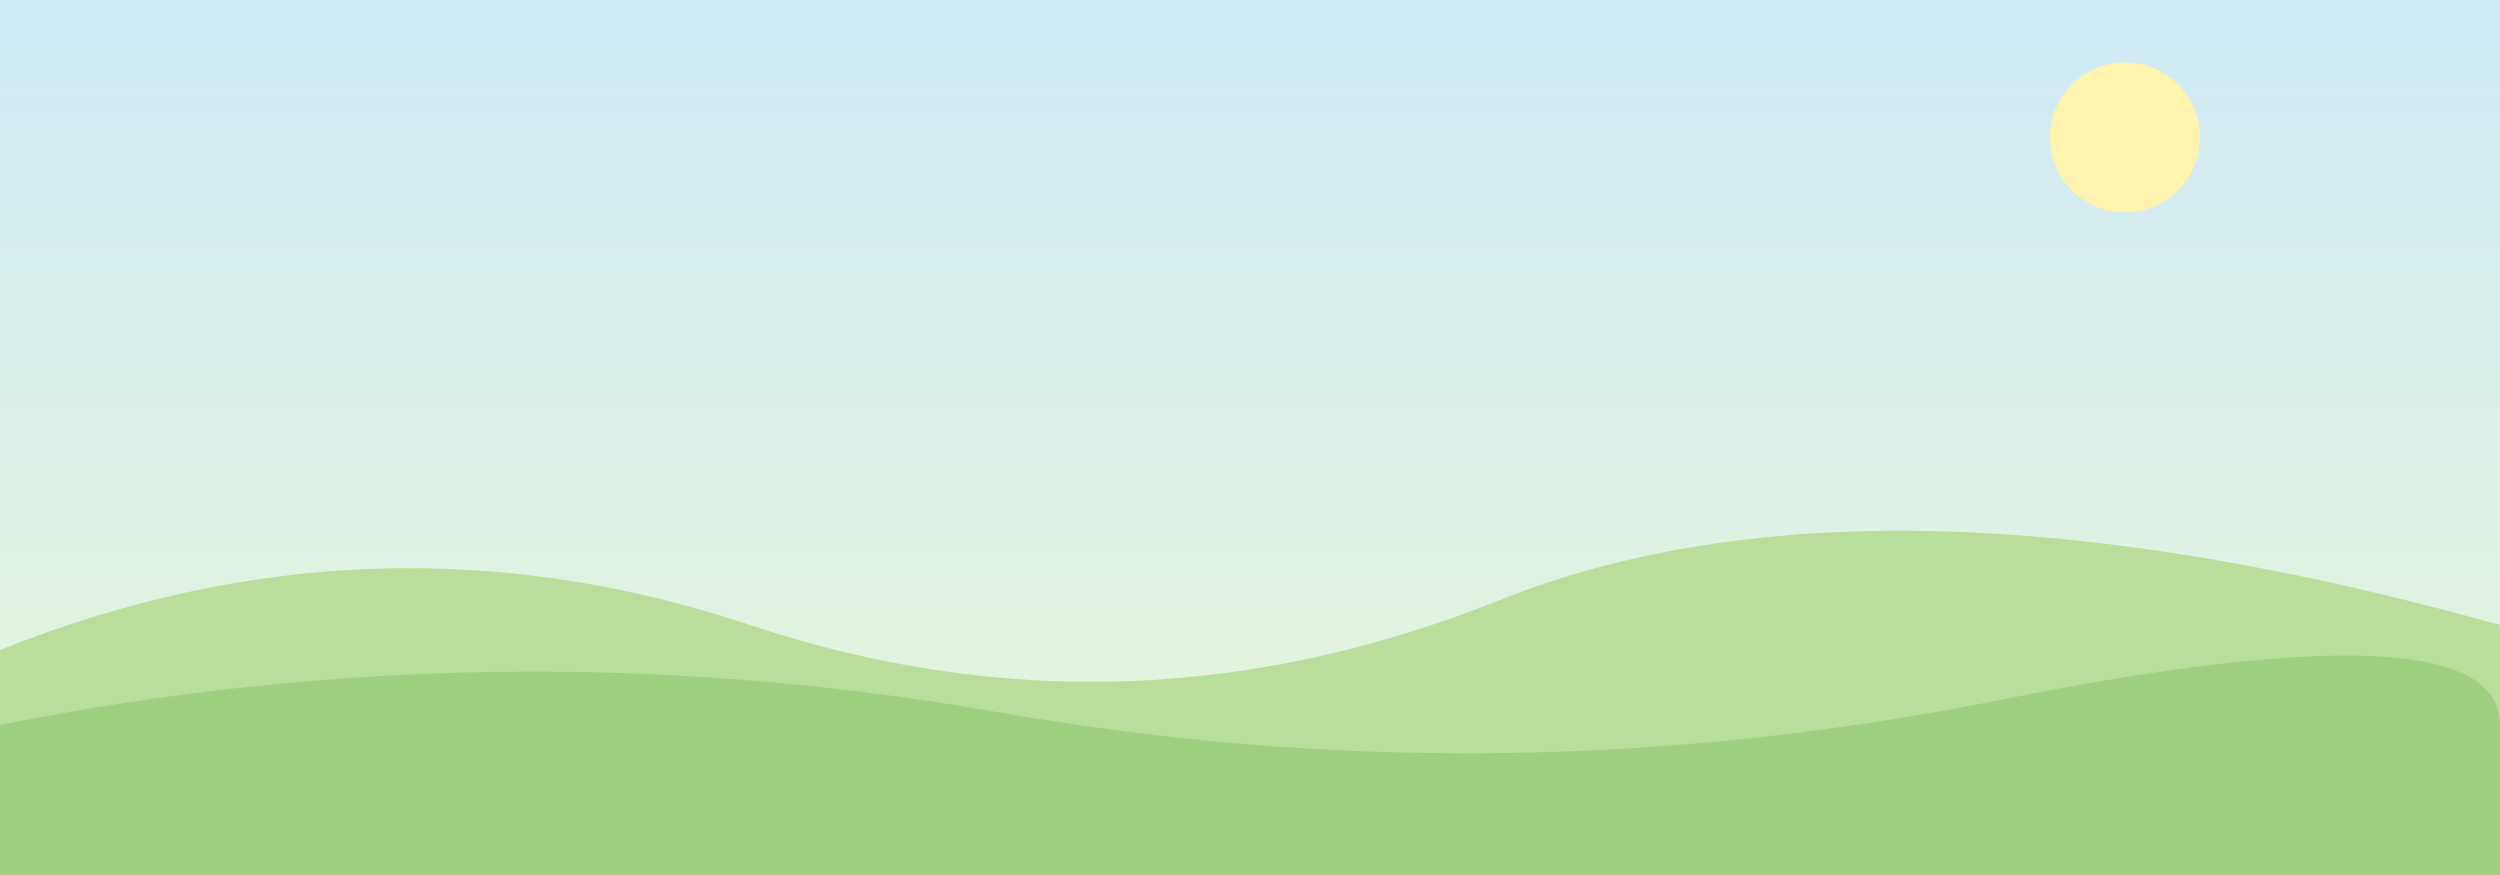
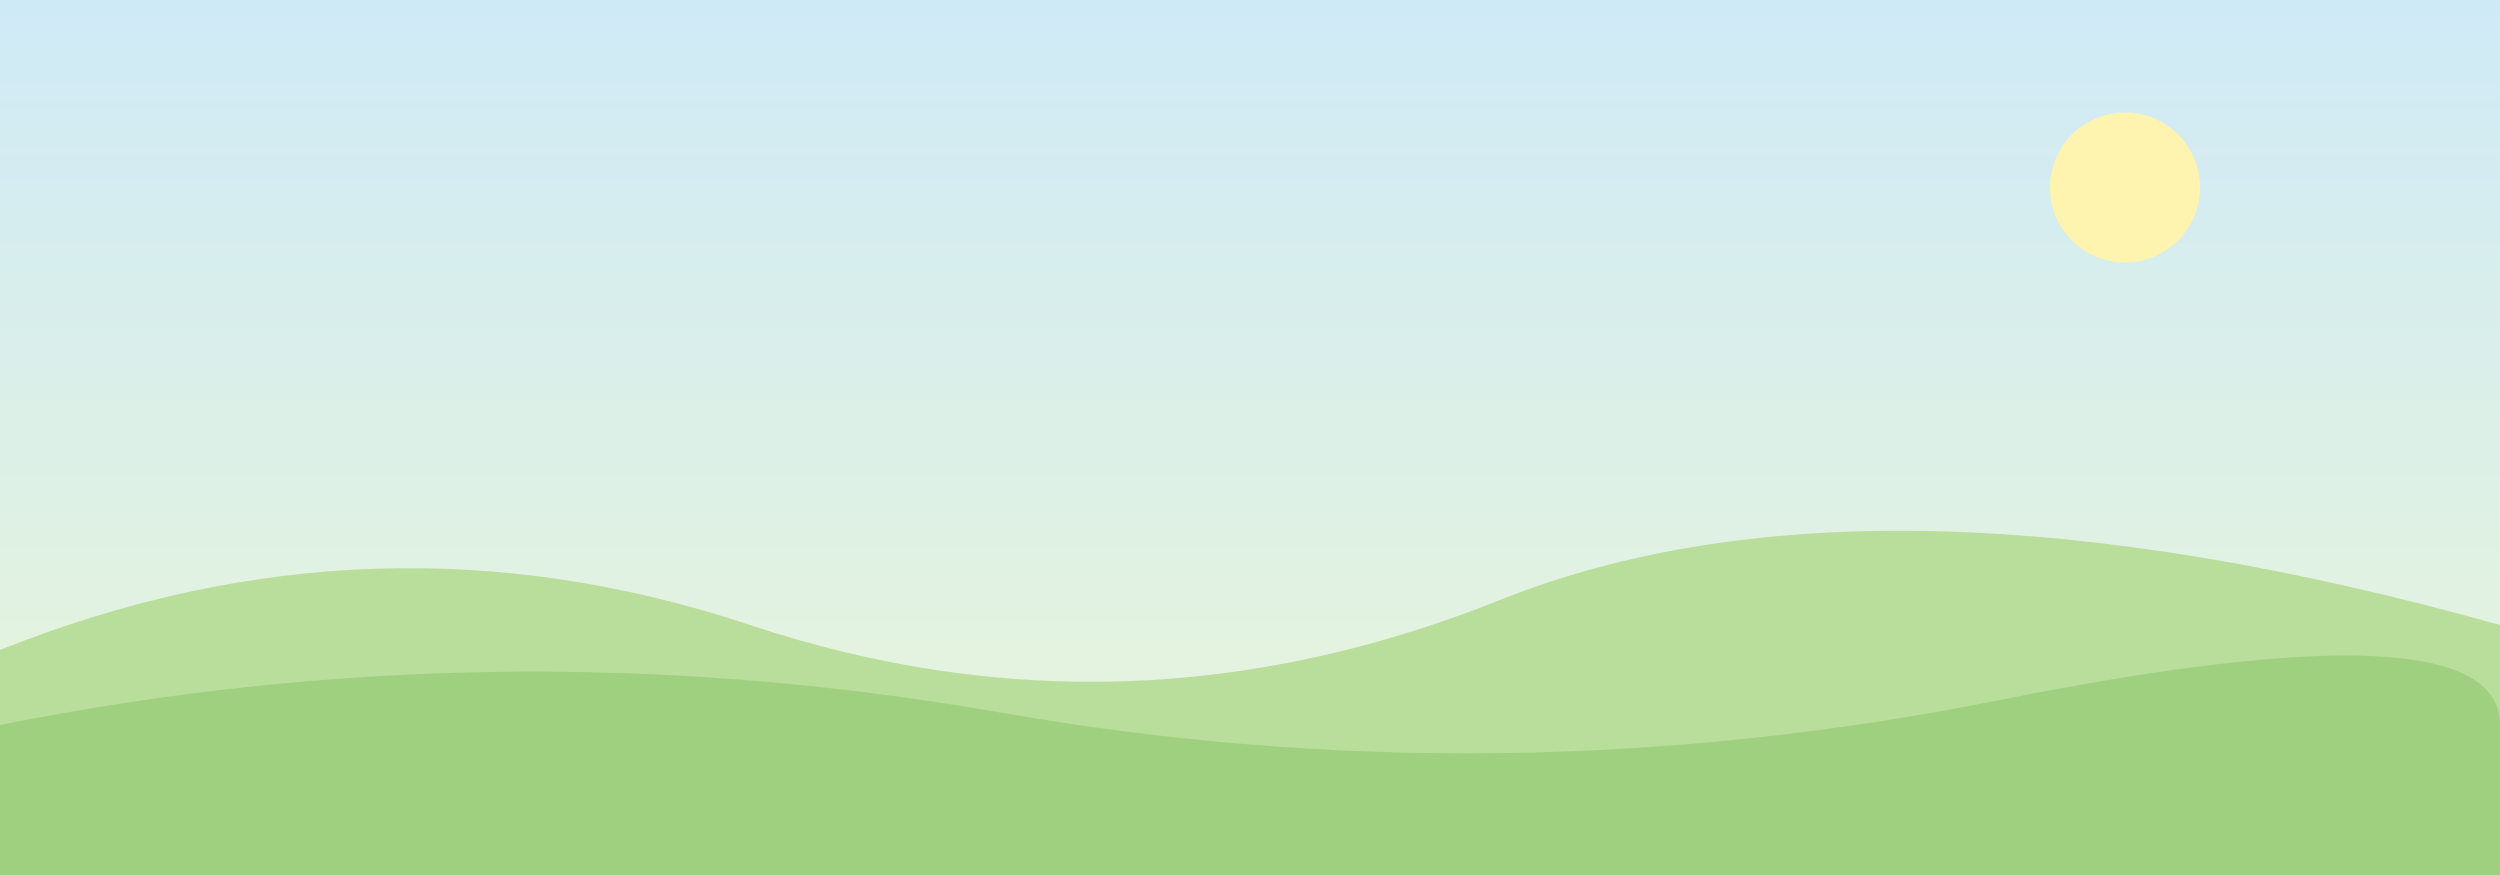
<svg xmlns="http://www.w3.org/2000/svg" viewBox="0 0 2000 700" preserveAspectRatio="xMidYMid slice">
  <defs>
    <linearGradient id="g" x1="0" y1="0" x2="0" y2="1">
      <stop offset="0" stop-color="#cfeaf7" />
      <stop offset="1" stop-color="#eaf6d8" />
    </linearGradient>
  </defs>
  <rect width="2000" height="700" fill="url(#g)" />
-   <circle cx="1700" cy="110" r="60" fill="#fff3b0" />
+   <circle cx="1700" cy="150" r="60" fill="#fff3b0" />
  <path d="M0 520 Q 300 400 600 500 T 1200 480 T 2000 500 V700 H0z" fill="#b9dd9a" />
  <path d="M0 580 Q 400 500 800 570 T 1600 560 T 2000 580 V700 H0z" fill="#9fd07f" />
</svg>
